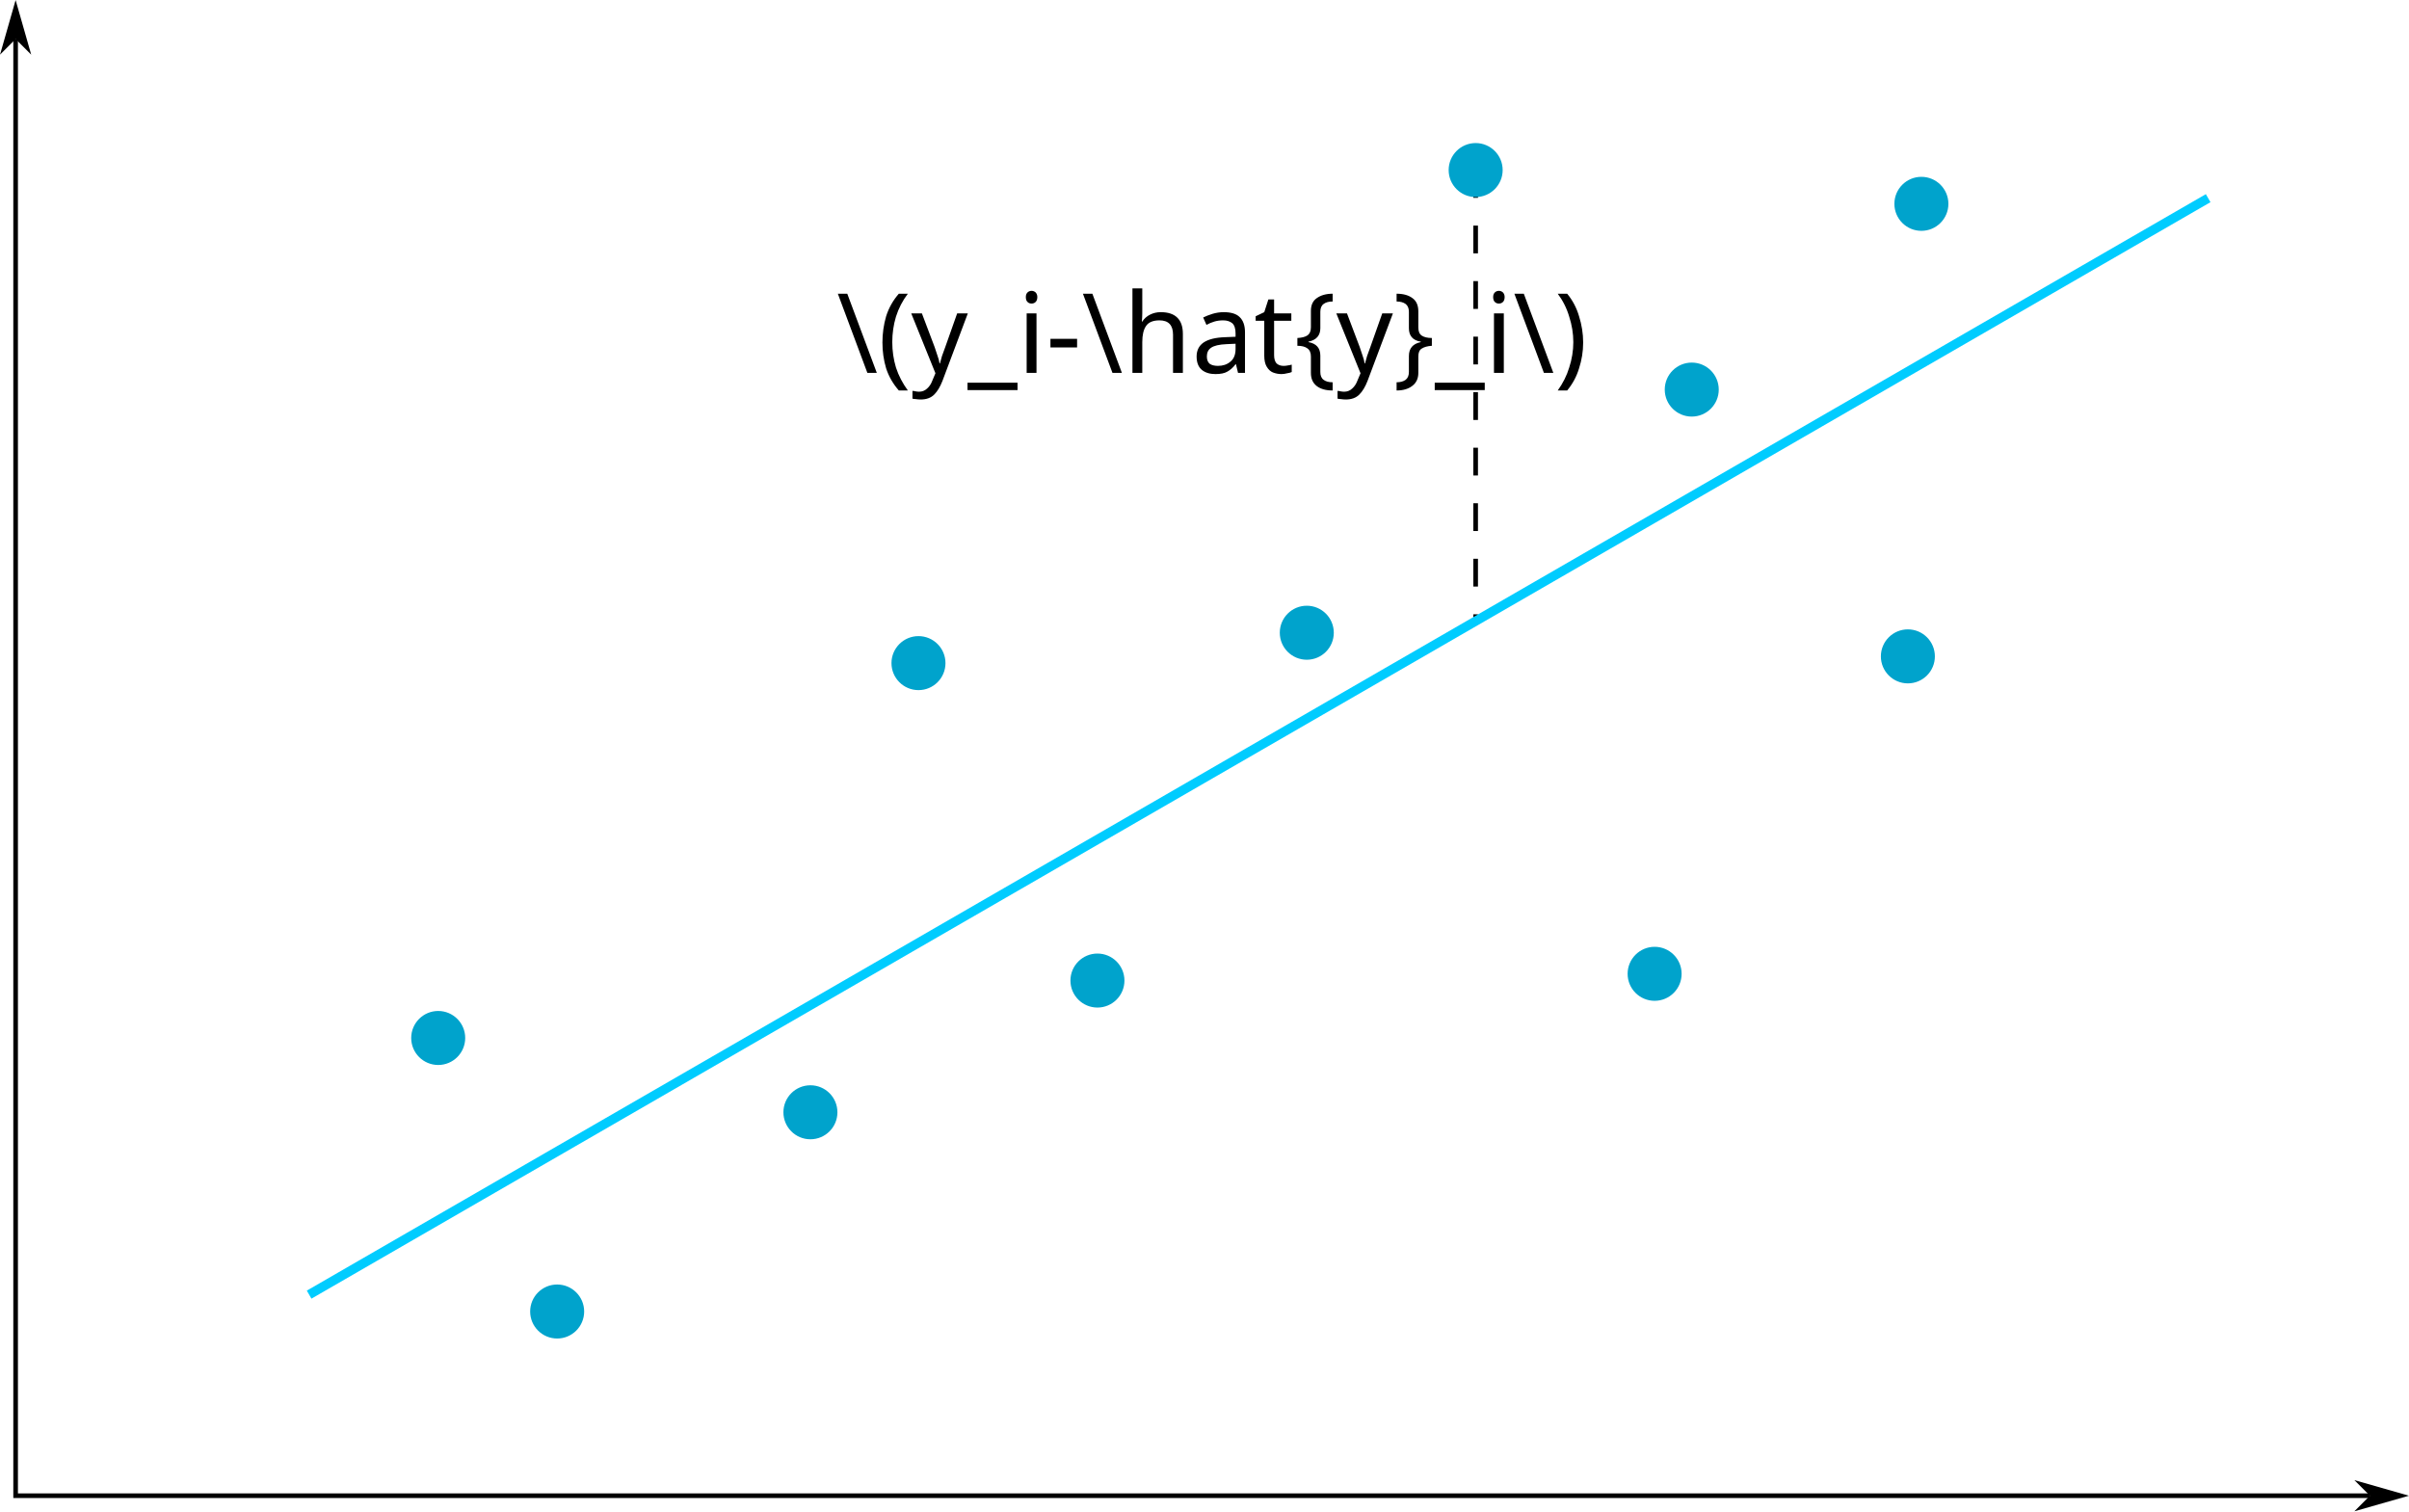
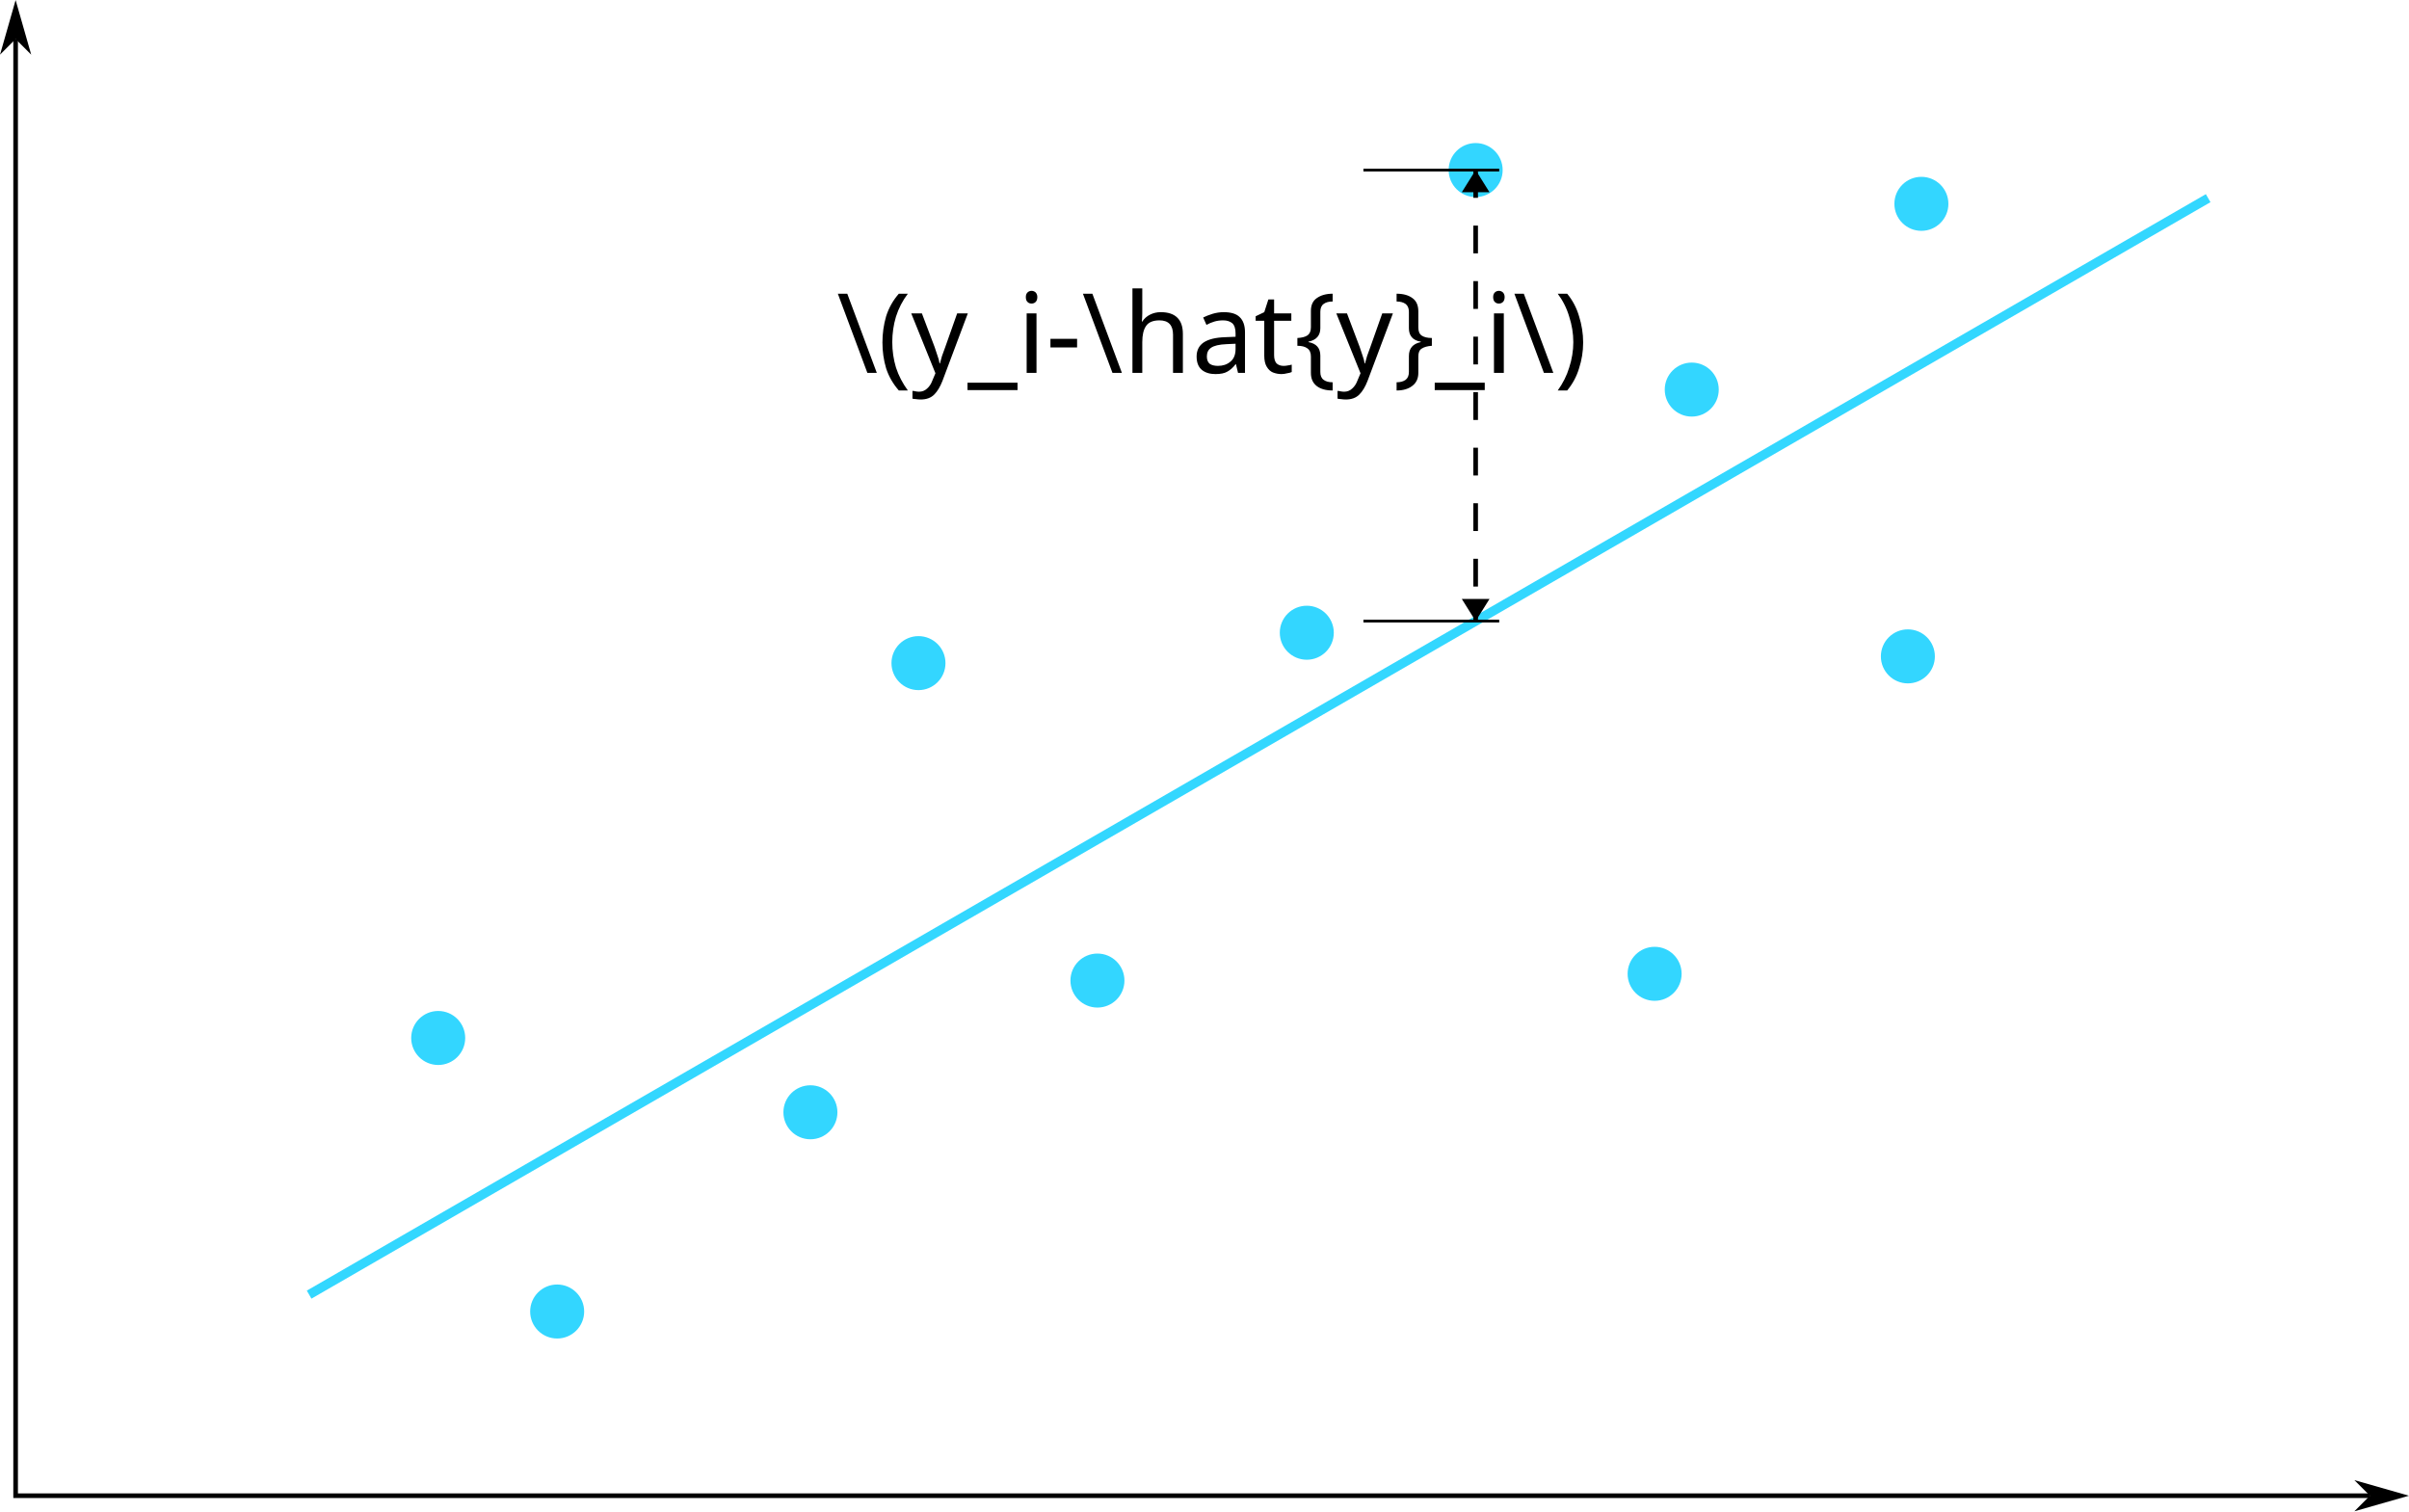
<svg xmlns="http://www.w3.org/2000/svg" xmlns:xlink="http://www.w3.org/1999/xlink" width="91.802mm" height="57.589mm" viewBox="0 0 91.802 57.589" version="1.1" id="svg5">
  <defs id="defs2">
+     <marker orient="auto" refY="0" refX="0" id="DistanceEnd" style="overflow:visible" markerWidth="5.1" markerHeight="48.3" viewBox="0 0 5.1 48.3" preserveAspectRatio="xMidYMid">
+       <g id="distance2" transform="scale(0.6)">
+         <path d="m 0,-40 v 0" id="path6184" />
+         <path id="path2312" d="M 0,0 -8,5 V -5 Z" style="fill:context-stroke;fill-rule:evenodd;stroke:none" />
+         <path id="path2314" d="M 0,-8 V 40" style="fill:none;stroke:context-stroke;stroke-width:1;stroke-linecap:square" />
+       </g>
+     </marker>
+     <marker orient="auto" refY="0" refX="0" id="DistanceStart" style="overflow:visible" markerWidth="5.1" markerHeight="48.3" viewBox="0 0 5.1 48.3" preserveAspectRatio="xMidYMid">
+       <g id="distance1" transform="scale(0.6)">
+         <path d="m 0,-40 v 0" id="path6103" />
+         <path id="path2302" d="M 0,0 8,5 V -5 Z" style="fill:context-stroke;fill-rule:evenodd;stroke:none" />
+         <path id="path2304" d="M 0,-8 V 40" style="fill:none;stroke:context-stroke;stroke-width:1;stroke-linecap:square" />
+       </g>
+     </marker>
    <marker style="overflow:visible" id="Arrow1L" refX="0" refY="0" orient="auto-start-reverse" markerWidth="12" markerHeight="6.75" viewBox="0 0 8.75 5" preserveAspectRatio="xMidYMid">
      <path style="fill:context-stroke;fill-rule:evenodd;stroke:none" d="M 0,0 5,-5 -12.5,0 5,5 Z" id="arrow1L" transform="scale(-0.5)" />
    </marker>
-     <color-profile name="Tela-embutida" xlink:href="../../../../.local/share/icc/edid-160067e8f544956d1cb3d616a4927506.icc" id="color-profile2201" />
+     <color-profile name="Tela-embutida" xlink:href="../../../../.local/share/icc/edid-160067e8f544956d1cb3d616a4927506.icc" id="color-profile14121" />
  </defs>
  <g id="layer1" transform="translate(-59.09883,-59.11282)">
-     <path style="fill:#5fbcd3;stroke:#000000;stroke-width:0.176;stroke-dasharray:1.058, 1.058;stroke-dashoffset:0;stroke-opacity:1;paint-order:markers fill stroke" d="M 115.333,65.593 V 82.78" id="path992" />
-     <path style="fill:#33d6ff;stroke:#00ccff;stroke-width:0.353;stroke-dasharray:none;stroke-opacity:1;paint-order:markers fill stroke;fill-opacity:1" d="M 70.879,108.445 143.247,66.664" id="path373" />
-     <circle style="fill:#00a3cc;stroke:none;stroke-width:0.176;stroke-dasharray:none;stroke-opacity:1;paint-order:markers fill stroke;fill-opacity:1" id="path427" cx="75.798" cy="98.665" r="1.029" />
-     <circle style="fill:#00a3cc;stroke:none;stroke-width:0.176;stroke-dasharray:none;stroke-opacity:1;paint-order:markers fill stroke;fill-opacity:1" id="path427-9" cx="100.92" cy="96.477" r="1.029" />
-     <circle style="fill:#00a3cc;stroke:none;stroke-width:0.176;stroke-dasharray:none;stroke-opacity:1;paint-order:markers fill stroke;fill-opacity:1" id="path427-1" cx="108.898" cy="83.223" r="1.029" />
-     <circle style="fill:#00a3cc;stroke:none;stroke-width:0.176;stroke-dasharray:none;stroke-opacity:1;paint-order:markers fill stroke;fill-opacity:1" id="path427-2" cx="131.804" cy="84.124" r="1.029" />
-     <circle style="fill:#00a3cc;stroke:none;stroke-width:0.176;stroke-dasharray:none;stroke-opacity:1;paint-order:markers fill stroke;fill-opacity:1" id="path427-7" cx="132.319" cy="66.88" r="1.029" />
-     <circle style="fill:#00a3cc;stroke:none;stroke-width:0.176;stroke-dasharray:none;stroke-opacity:1;paint-order:markers fill stroke;fill-opacity:1" id="path427-0" cx="89.982" cy="101.496" r="1.029" />
-     <circle style="fill:#00a3cc;stroke:none;stroke-width:0.176;stroke-dasharray:none;stroke-opacity:1;paint-order:markers fill stroke;fill-opacity:1" id="path427-93" cx="115.333" cy="65.593" r="1.029" />
-     <circle style="fill:#00a3cc;stroke:none;stroke-width:0.176;stroke-dasharray:none;stroke-opacity:1;paint-order:markers fill stroke;fill-opacity:1" id="path427-6" cx="122.153" cy="96.22" r="1.029" />
-     <circle style="fill:#00a3cc;stroke:none;stroke-width:0.176;stroke-dasharray:none;stroke-opacity:1;paint-order:markers fill stroke;fill-opacity:1" id="path427-26" cx="94.1" cy="84.381" r="1.029" />
-     <circle style="fill:#00a3cc;stroke:none;stroke-width:0.176;stroke-dasharray:none;stroke-opacity:1;paint-order:markers fill stroke;fill-opacity:1" id="path427-18" cx="123.568" cy="73.958" r="1.029" />
-     <circle style="fill:#00a3cc;stroke:none;stroke-width:0.176;stroke-dasharray:none;stroke-opacity:1;paint-order:markers fill stroke;fill-opacity:1" id="path427-79" cx="80.331" cy="109.088" r="1.029" />
+     <path style="fill:none;stroke:#33d7ff;stroke-width:0.353;stroke-dasharray:none;stroke-opacity:1;paint-order:markers fill stroke;fill-opacity:1" d="M 70.879,108.445 143.247,66.664" id="path373" />
+     <circle style="fill:#33d6ff;stroke:none;stroke-width:0.176;stroke-dasharray:none;stroke-opacity:1;paint-order:markers fill stroke;fill-opacity:1" id="path427" cx="75.798" cy="98.665" r="1.029" />
+     <circle style="fill:#33d6ff;stroke:none;stroke-width:0.176;stroke-dasharray:none;stroke-opacity:1;paint-order:markers fill stroke;fill-opacity:1" id="path427-9" cx="100.92" cy="96.477" r="1.029" />
+     <circle style="fill:#33d6ff;stroke:none;stroke-width:0.176;stroke-dasharray:none;stroke-opacity:1;paint-order:markers fill stroke;fill-opacity:1" id="path427-1" cx="108.898" cy="83.223" r="1.029" />
+     <circle style="fill:#33d6ff;stroke:none;stroke-width:0.176;stroke-dasharray:none;stroke-opacity:1;paint-order:markers fill stroke;fill-opacity:1" id="path427-2" cx="131.804" cy="84.124" r="1.029" />
+     <circle style="fill:#33d6ff;stroke:none;stroke-width:0.176;stroke-dasharray:none;stroke-opacity:1;paint-order:markers fill stroke;fill-opacity:1" id="path427-7" cx="132.319" cy="66.88" r="1.029" />
+     <circle style="fill:#33d6ff;stroke:none;stroke-width:0.176;stroke-dasharray:none;stroke-opacity:1;paint-order:markers fill stroke;fill-opacity:1" id="path427-0" cx="89.982" cy="101.496" r="1.029" />
+     <circle style="fill:#33d6ff;stroke:none;stroke-width:0.176;stroke-dasharray:none;stroke-opacity:1;paint-order:markers fill stroke;fill-opacity:1" id="path427-93" cx="115.333" cy="65.593" r="1.029" />
+     <circle style="fill:#33d6ff;stroke:none;stroke-width:0.176;stroke-dasharray:none;stroke-opacity:1;paint-order:markers fill stroke;fill-opacity:1" id="path427-6" cx="122.153" cy="96.22" r="1.029" />
+     <circle style="fill:#33d6ff;stroke:none;stroke-width:0.176;stroke-dasharray:none;stroke-opacity:1;paint-order:markers fill stroke;fill-opacity:1" id="path427-26" cx="94.1" cy="84.381" r="1.029" />
+     <circle style="fill:#33d6ff;stroke:none;stroke-width:0.176;stroke-dasharray:none;stroke-opacity:1;paint-order:markers fill stroke;fill-opacity:1" id="path427-18" cx="123.568" cy="73.958" r="1.029" />
+     <circle style="fill:#33d6ff;stroke:none;stroke-width:0.176;stroke-dasharray:none;stroke-opacity:1;paint-order:markers fill stroke;fill-opacity:1" id="path427-79" cx="80.331" cy="109.088" r="1.029" />
    <text xml:space="preserve" style="font-size:4.233px;font-family:NewComputerModern;-inkscape-font-specification:NewComputerModern;text-align:center;text-anchor:middle;fill:#000000;stroke:none;stroke-width:0.176;stroke-dasharray:none;stroke-dashoffset:0;stroke-opacity:1;paint-order:markers fill stroke" x="108.044" y="73.319" id="text2787">
      <tspan style="font-size:4.233px;fill:#000000;stroke:none;stroke-width:0.176" x="108.044" y="73.319" id="tspan4265">\(y_i-\hat{y}_i\)</tspan>
    </text>
    <path style="fill:none;stroke:#000000;stroke-width:0.176;stroke-dasharray:none;stroke-dashoffset:0;stroke-opacity:1;marker-start:url(#Arrow1L);marker-end:url(#Arrow1L);paint-order:markers fill stroke" d="M 59.694,60.601 V 116.107 H 149.413" id="path7778" />
+     <path style="fill:#5fbcd3;stroke:#000000;stroke-width:0.176;stroke-dasharray:1.058,1.058;stroke-dashoffset:0;stroke-opacity:1;paint-order:markers fill stroke;marker-start:url(#DistanceStart);marker-end:url(#DistanceEnd)" d="M 115.333,65.593 V 82.78" id="path992" />
  </g>
</svg>
